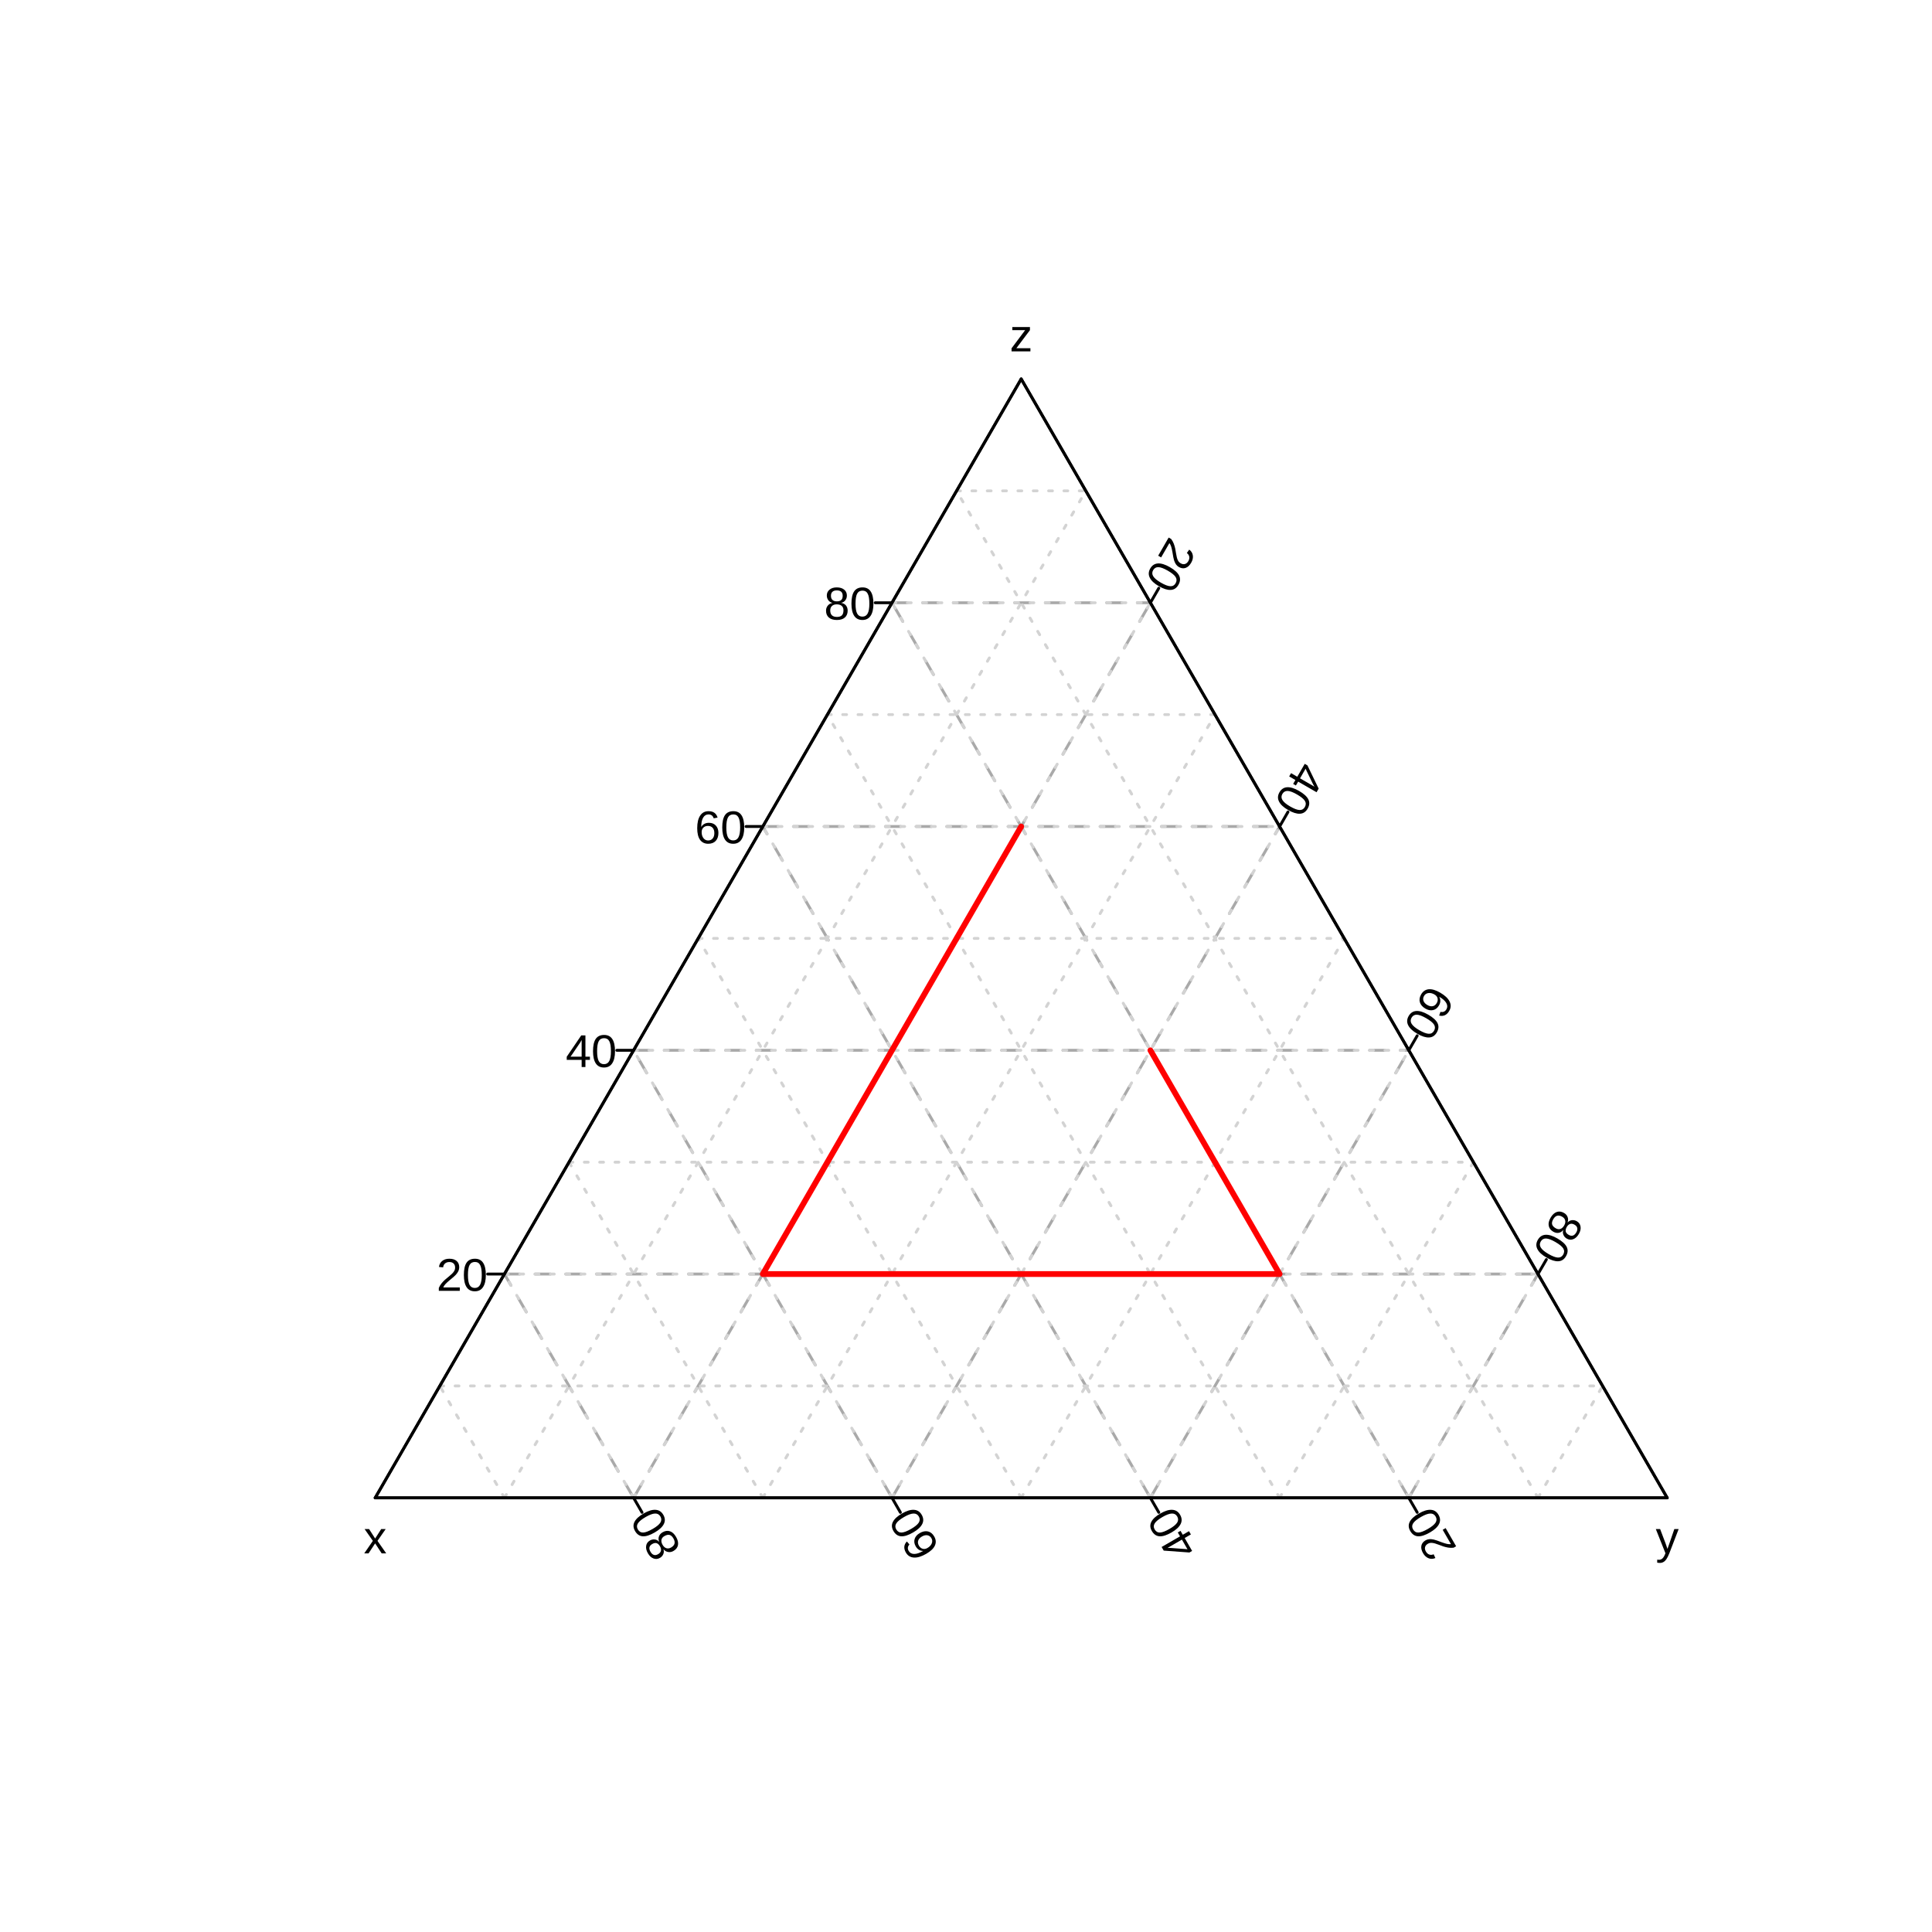
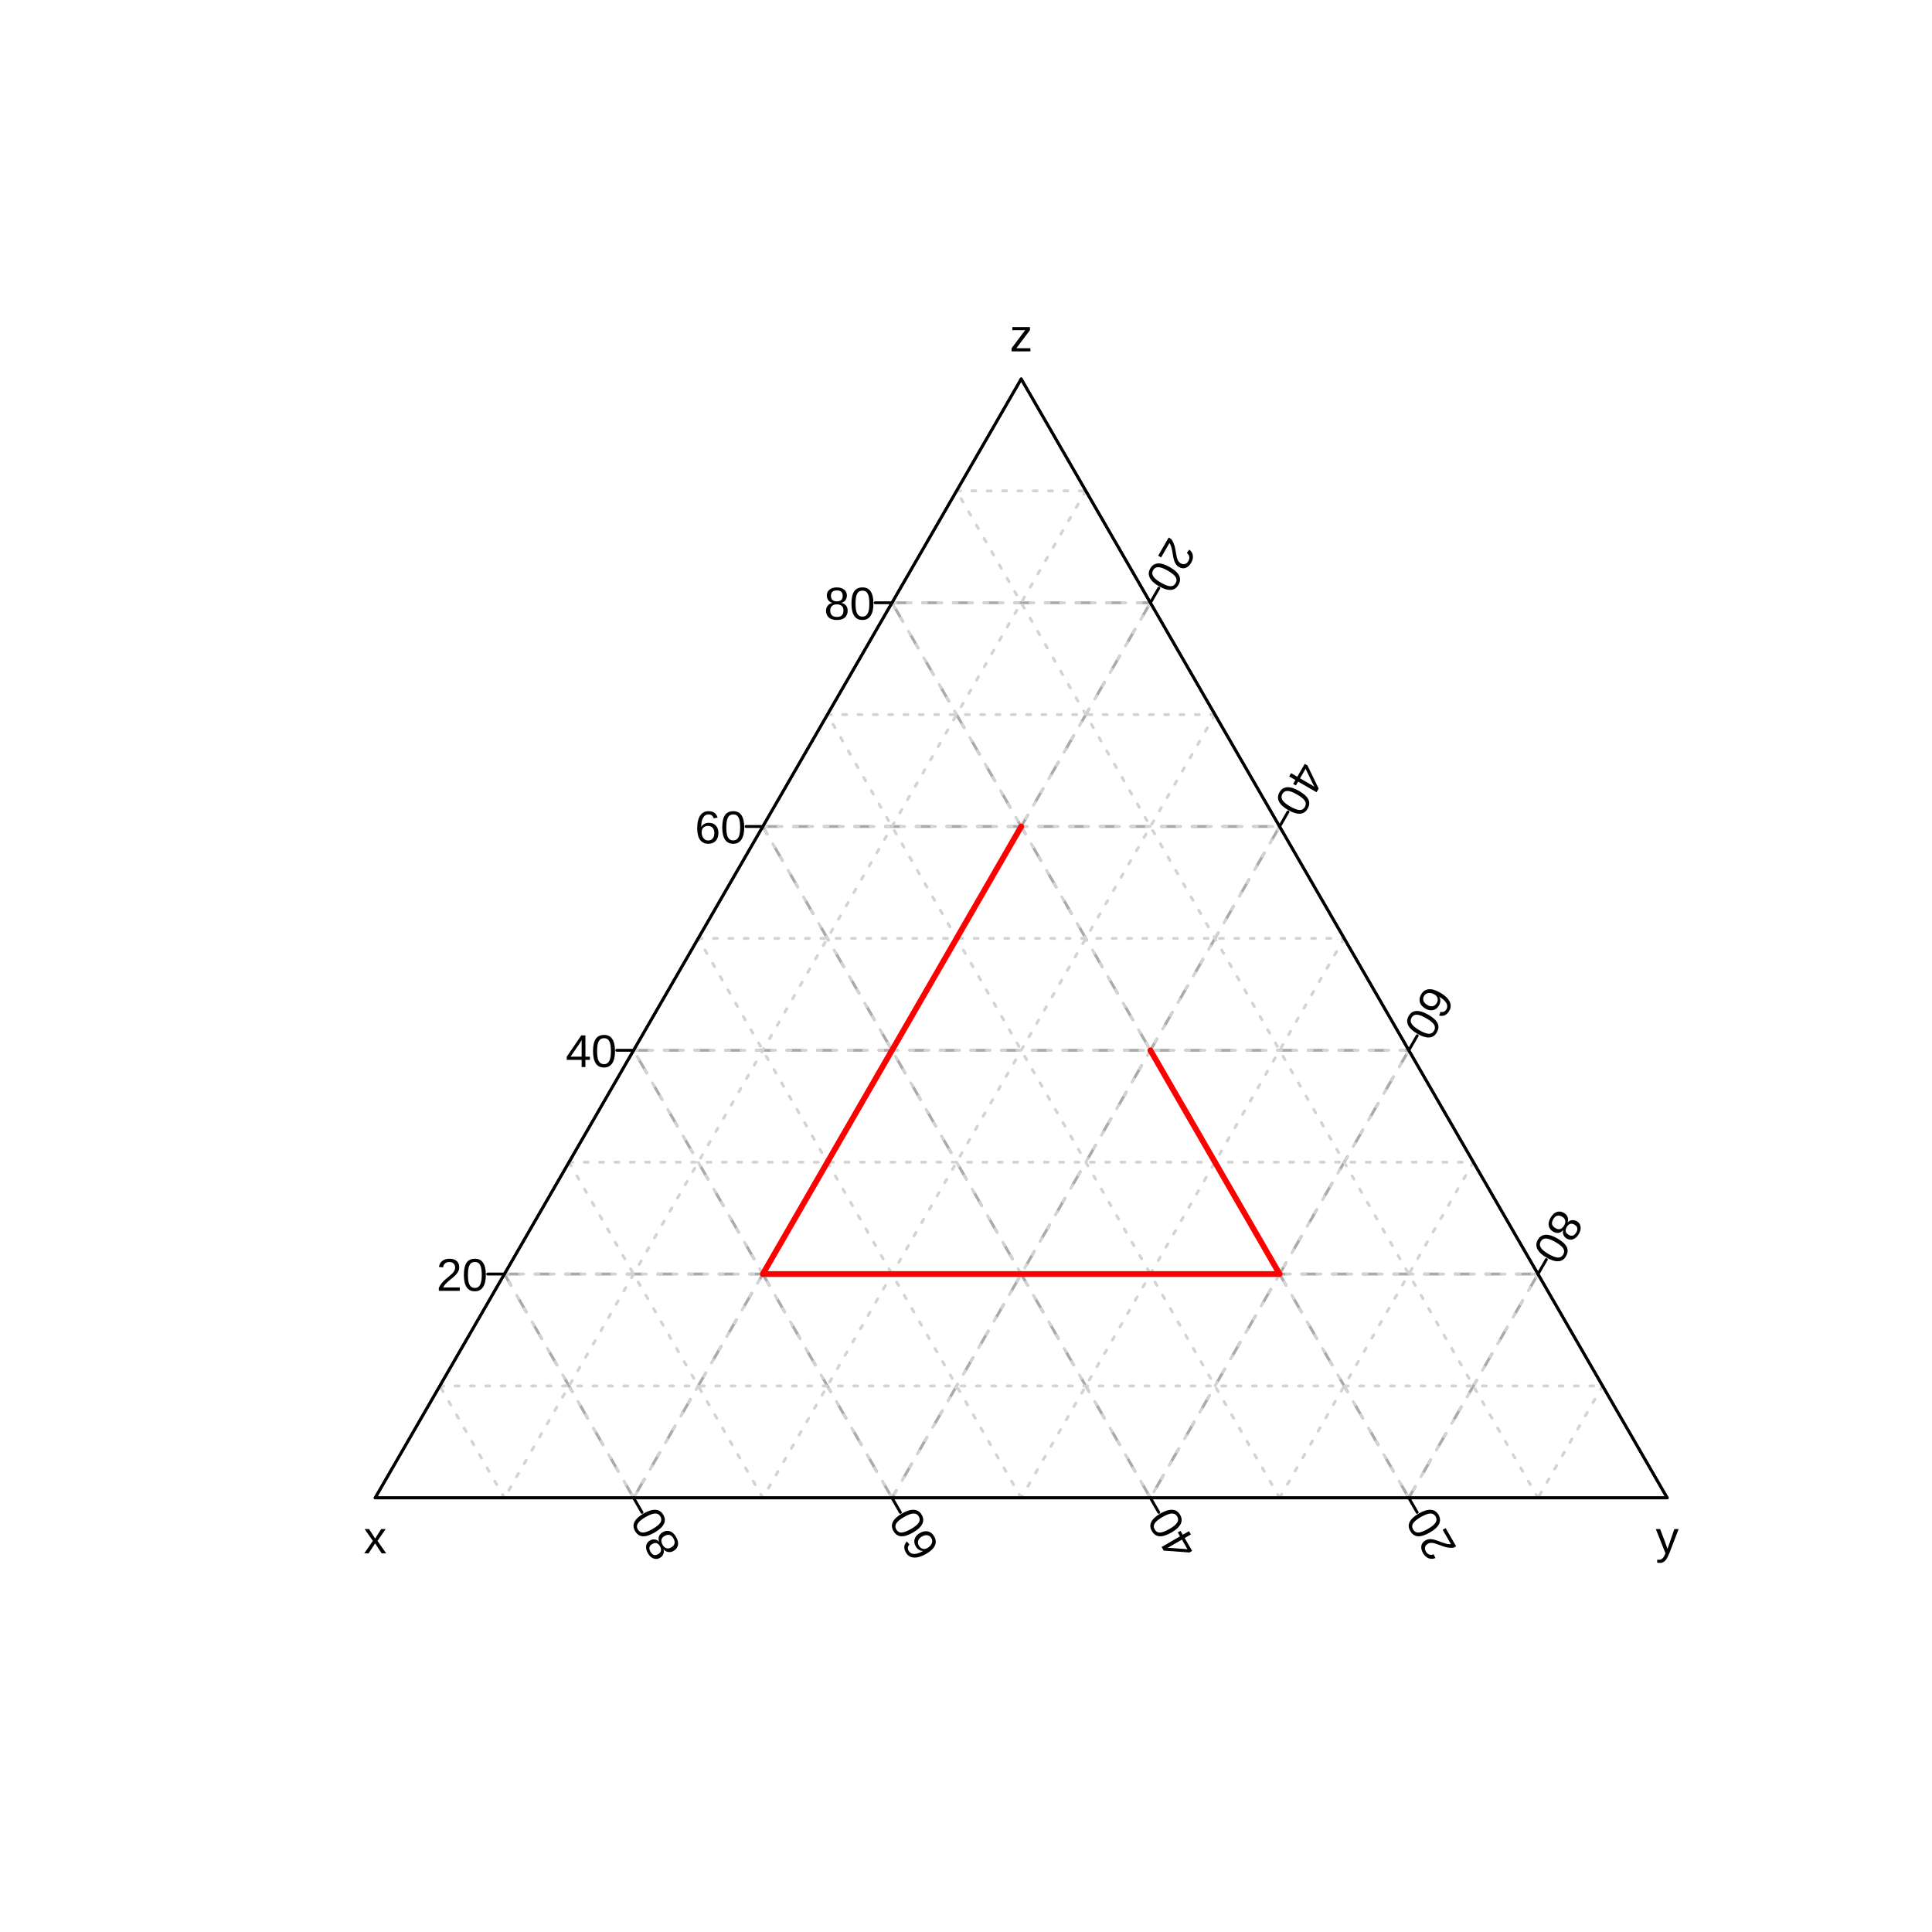
<svg xmlns="http://www.w3.org/2000/svg" class="svglite" width="504.00pt" height="504.00pt" viewBox="0 0 504.00 504.00">
  <defs>
    <style type="text/css">
    .svglite line, .svglite polyline, .svglite polygon, .svglite path, .svglite rect, .svglite circle {
      fill: none;
      stroke: #000000;
      stroke-linecap: round;
      stroke-linejoin: round;
      stroke-miterlimit: 10.00;
    }
    .svglite text {
      white-space: pre;
    }
  </style>
  </defs>
  <rect width="100%" height="100%" style="stroke: none; fill: #FFFFFF;" />
  <defs>
    <clipPath id="cpMC4wMHw1MDQuMDB8MC4wMHw1MDQuMDA=">
      <rect x="0.00" y="0.00" width="504.00" height="504.00" />
    </clipPath>
  </defs>
  <g clip-path="url(#cpMC4wMHw1MDQuMDB8MC4wMHw1MDQuMDA=)">
</g>
  <defs>
    <clipPath id="cpODAuNjR8NDUyLjE2fDU5LjA0fDQzMC41Ng==">
      <rect x="80.64" y="59.04" width="371.52" height="371.52" />
    </clipPath>
  </defs>
  <g clip-path="url(#cpODAuNjR8NDUyLjE2fDU5LjA0fDQzMC41Ng==)">
    <line x1="367.51" y1="390.74" x2="232.70" y2="157.24" style="stroke-width: 0.75; stroke: #A9A9A9; stroke-dasharray: 4.00,4.00;" />
-     <line x1="367.51" y1="390.74" x2="401.21" y2="332.36" style="stroke-width: 0.75; stroke: #A9A9A9; stroke-dasharray: 4.00,4.00;" />
+     <line x1="300.10" y1="157.24" x2="165.29" y2="390.74" style="stroke-width: 0.75; stroke: #A9A9A9; stroke-dasharray: 4.00,4.00;" />
    <line x1="131.59" y1="332.36" x2="401.21" y2="332.36" style="stroke-width: 0.75; stroke: #A9A9A9; stroke-dasharray: 4.00,4.00;" />
    <line x1="300.10" y1="390.74" x2="198.99" y2="215.61" style="stroke-width: 0.75; stroke: #A9A9A9; stroke-dasharray: 4.00,4.00;" />
-     <line x1="300.10" y1="390.74" x2="367.51" y2="273.99" style="stroke-width: 0.75; stroke: #A9A9A9; stroke-dasharray: 4.00,4.00;" />
+     <line x1="333.81" y1="215.61" x2="232.70" y2="390.74" style="stroke-width: 0.75; stroke: #A9A9A9; stroke-dasharray: 4.00,4.00;" />
    <line x1="165.29" y1="273.99" x2="367.51" y2="273.99" style="stroke-width: 0.75; stroke: #A9A9A9; stroke-dasharray: 4.00,4.00;" />
    <line x1="232.70" y1="390.74" x2="165.29" y2="273.99" style="stroke-width: 0.75; stroke: #A9A9A9; stroke-dasharray: 4.00,4.00;" />
-     <line x1="232.70" y1="390.74" x2="333.81" y2="215.61" style="stroke-width: 0.75; stroke: #A9A9A9; stroke-dasharray: 4.00,4.00;" />
+     <line x1="367.51" y1="273.99" x2="300.10" y2="390.74" style="stroke-width: 0.75; stroke: #A9A9A9; stroke-dasharray: 4.00,4.00;" />
    <line x1="198.99" y1="215.61" x2="333.81" y2="215.61" style="stroke-width: 0.75; stroke: #A9A9A9; stroke-dasharray: 4.00,4.00;" />
    <line x1="165.29" y1="390.74" x2="131.59" y2="332.36" style="stroke-width: 0.75; stroke: #A9A9A9; stroke-dasharray: 4.00,4.00;" />
-     <line x1="165.29" y1="390.74" x2="300.10" y2="157.24" style="stroke-width: 0.75; stroke: #A9A9A9; stroke-dasharray: 4.00,4.00;" />
+     <line x1="401.21" y1="332.36" x2="367.51" y2="390.74" style="stroke-width: 0.75; stroke: #A9A9A9; stroke-dasharray: 4.00,4.00;" />
    <line x1="232.70" y1="157.24" x2="300.10" y2="157.24" style="stroke-width: 0.75; stroke: #A9A9A9; stroke-dasharray: 4.00,4.00;" />
    <line x1="401.21" y1="390.74" x2="249.55" y2="128.05" style="stroke-width: 0.75; stroke: #D3D3D3; stroke-dasharray: 1.00,3.00;" />
-     <line x1="401.21" y1="390.74" x2="418.07" y2="361.55" style="stroke-width: 0.75; stroke: #D3D3D3; stroke-dasharray: 1.00,3.00;" />
+     <line x1="283.25" y1="128.05" x2="131.59" y2="390.74" style="stroke-width: 0.75; stroke: #D3D3D3; stroke-dasharray: 1.00,3.00;" />
    <line x1="114.73" y1="361.55" x2="418.07" y2="361.55" style="stroke-width: 0.75; stroke: #D3D3D3; stroke-dasharray: 1.00,3.00;" />
    <line x1="367.51" y1="390.74" x2="232.70" y2="157.24" style="stroke-width: 0.75; stroke: #D3D3D3; stroke-dasharray: 1.00,3.00;" />
-     <line x1="367.51" y1="390.74" x2="401.21" y2="332.36" style="stroke-width: 0.75; stroke: #D3D3D3; stroke-dasharray: 1.00,3.00;" />
+     <line x1="300.10" y1="157.24" x2="165.29" y2="390.74" style="stroke-width: 0.75; stroke: #D3D3D3; stroke-dasharray: 1.00,3.00;" />
    <line x1="131.59" y1="332.36" x2="401.21" y2="332.36" style="stroke-width: 0.75; stroke: #D3D3D3; stroke-dasharray: 1.00,3.00;" />
    <line x1="333.81" y1="390.74" x2="215.84" y2="186.42" style="stroke-width: 0.75; stroke: #D3D3D3; stroke-dasharray: 1.00,3.00;" />
-     <line x1="333.81" y1="390.74" x2="384.36" y2="303.18" style="stroke-width: 0.75; stroke: #D3D3D3; stroke-dasharray: 1.00,3.00;" />
+     <line x1="316.96" y1="186.42" x2="198.99" y2="390.74" style="stroke-width: 0.75; stroke: #D3D3D3; stroke-dasharray: 1.00,3.00;" />
    <line x1="148.44" y1="303.18" x2="384.36" y2="303.18" style="stroke-width: 0.75; stroke: #D3D3D3; stroke-dasharray: 1.00,3.00;" />
    <line x1="300.10" y1="390.74" x2="198.99" y2="215.61" style="stroke-width: 0.75; stroke: #D3D3D3; stroke-dasharray: 1.00,3.00;" />
-     <line x1="300.10" y1="390.74" x2="367.51" y2="273.99" style="stroke-width: 0.75; stroke: #D3D3D3; stroke-dasharray: 1.00,3.00;" />
+     <line x1="333.81" y1="215.61" x2="232.70" y2="390.74" style="stroke-width: 0.75; stroke: #D3D3D3; stroke-dasharray: 1.00,3.00;" />
    <line x1="165.29" y1="273.99" x2="367.51" y2="273.99" style="stroke-width: 0.75; stroke: #D3D3D3; stroke-dasharray: 1.00,3.00;" />
    <line x1="266.40" y1="390.74" x2="182.14" y2="244.80" style="stroke-width: 0.75; stroke: #D3D3D3; stroke-dasharray: 1.00,3.00;" />
-     <line x1="266.40" y1="390.74" x2="350.66" y2="244.80" style="stroke-width: 0.75; stroke: #D3D3D3; stroke-dasharray: 1.00,3.00;" />
+     <line x1="350.66" y1="244.80" x2="266.40" y2="390.74" style="stroke-width: 0.75; stroke: #D3D3D3; stroke-dasharray: 1.00,3.00;" />
    <line x1="182.14" y1="244.80" x2="350.66" y2="244.80" style="stroke-width: 0.75; stroke: #D3D3D3; stroke-dasharray: 1.00,3.00;" />
    <line x1="232.70" y1="390.74" x2="165.29" y2="273.99" style="stroke-width: 0.75; stroke: #D3D3D3; stroke-dasharray: 1.00,3.00;" />
-     <line x1="232.70" y1="390.74" x2="333.81" y2="215.61" style="stroke-width: 0.75; stroke: #D3D3D3; stroke-dasharray: 1.00,3.00;" />
+     <line x1="367.51" y1="273.99" x2="300.10" y2="390.74" style="stroke-width: 0.75; stroke: #D3D3D3; stroke-dasharray: 1.00,3.00;" />
    <line x1="198.99" y1="215.61" x2="333.81" y2="215.61" style="stroke-width: 0.75; stroke: #D3D3D3; stroke-dasharray: 1.00,3.00;" />
    <line x1="198.99" y1="390.74" x2="148.44" y2="303.18" style="stroke-width: 0.75; stroke: #D3D3D3; stroke-dasharray: 1.00,3.00;" />
-     <line x1="198.99" y1="390.74" x2="316.96" y2="186.42" style="stroke-width: 0.75; stroke: #D3D3D3; stroke-dasharray: 1.00,3.00;" />
+     <line x1="384.36" y1="303.18" x2="333.81" y2="390.74" style="stroke-width: 0.75; stroke: #D3D3D3; stroke-dasharray: 1.00,3.00;" />
    <line x1="215.84" y1="186.42" x2="316.96" y2="186.42" style="stroke-width: 0.75; stroke: #D3D3D3; stroke-dasharray: 1.00,3.00;" />
    <line x1="165.29" y1="390.74" x2="131.59" y2="332.36" style="stroke-width: 0.75; stroke: #D3D3D3; stroke-dasharray: 1.00,3.00;" />
-     <line x1="165.29" y1="390.74" x2="300.10" y2="157.24" style="stroke-width: 0.75; stroke: #D3D3D3; stroke-dasharray: 1.00,3.00;" />
+     <line x1="401.21" y1="332.36" x2="367.51" y2="390.74" style="stroke-width: 0.75; stroke: #D3D3D3; stroke-dasharray: 1.00,3.00;" />
    <line x1="232.70" y1="157.24" x2="300.10" y2="157.24" style="stroke-width: 0.75; stroke: #D3D3D3; stroke-dasharray: 1.00,3.00;" />
    <line x1="131.59" y1="390.74" x2="114.73" y2="361.55" style="stroke-width: 0.75; stroke: #D3D3D3; stroke-dasharray: 1.00,3.00;" />
-     <line x1="131.59" y1="390.74" x2="283.25" y2="128.05" style="stroke-width: 0.75; stroke: #D3D3D3; stroke-dasharray: 1.00,3.00;" />
+     <line x1="418.07" y1="361.55" x2="401.21" y2="390.74" style="stroke-width: 0.75; stroke: #D3D3D3; stroke-dasharray: 1.00,3.00;" />
    <line x1="249.55" y1="128.05" x2="283.25" y2="128.05" style="stroke-width: 0.75; stroke: #D3D3D3; stroke-dasharray: 1.00,3.00;" />
+     <text transform="translate(373.49,392.34) rotate(-120)" text-anchor="end" style="font-size: 12.00px; font-family: &quot;Arial&quot;;" textLength="15.28px" lengthAdjust="spacingAndGlyphs">20</text>
+     <text transform="translate(306.08,392.34) rotate(-120)" text-anchor="end" style="font-size: 12.00px; font-family: &quot;Arial&quot;;" textLength="15.28px" lengthAdjust="spacingAndGlyphs">40</text>
+     <text transform="translate(238.67,392.34) rotate(-120)" text-anchor="end" style="font-size: 12.00px; font-family: &quot;Arial&quot;;" textLength="15.28px" lengthAdjust="spacingAndGlyphs">60</text>
    <text transform="translate(171.26,392.34) rotate(-120)" text-anchor="end" style="font-size: 12.00px; font-family: &quot;Arial&quot;;" textLength="15.28px" lengthAdjust="spacingAndGlyphs">80</text>
-     <text transform="translate(238.67,392.34) rotate(-120)" text-anchor="end" style="font-size: 12.00px; font-family: &quot;Arial&quot;;" textLength="15.28px" lengthAdjust="spacingAndGlyphs">60</text>
-     <text transform="translate(306.08,392.34) rotate(-120)" text-anchor="end" style="font-size: 12.00px; font-family: &quot;Arial&quot;;" textLength="15.28px" lengthAdjust="spacingAndGlyphs">40</text>
-     <text transform="translate(373.49,392.34) rotate(-120)" text-anchor="end" style="font-size: 12.00px; font-family: &quot;Arial&quot;;" textLength="15.28px" lengthAdjust="spacingAndGlyphs">20</text>
    <line x1="97.88" y1="390.74" x2="434.92" y2="390.74" style="stroke-width: 0.75;" />
+     <line x1="367.51" y1="390.74" x2="369.70" y2="394.53" style="stroke-width: 0.75;" />
+     <line x1="300.10" y1="390.74" x2="302.29" y2="394.53" style="stroke-width: 0.75;" />
+     <line x1="232.70" y1="390.74" x2="234.88" y2="394.53" style="stroke-width: 0.75;" />
    <line x1="165.29" y1="390.74" x2="167.48" y2="394.53" style="stroke-width: 0.75;" />
-     <line x1="232.70" y1="390.74" x2="234.88" y2="394.53" style="stroke-width: 0.75;" />
-     <line x1="300.10" y1="390.74" x2="302.29" y2="394.53" style="stroke-width: 0.75;" />
-     <line x1="367.51" y1="390.74" x2="369.70" y2="394.53" style="stroke-width: 0.75;" />
+     <text transform="translate(298.50,151.26) rotate(-240)" text-anchor="end" style="font-size: 12.00px; font-family: &quot;Arial&quot;;" textLength="15.28px" lengthAdjust="spacingAndGlyphs">20</text>
+     <text transform="translate(332.21,209.64) rotate(-240)" text-anchor="end" style="font-size: 12.00px; font-family: &quot;Arial&quot;;" textLength="15.28px" lengthAdjust="spacingAndGlyphs">40</text>
+     <text transform="translate(365.91,268.01) rotate(-240)" text-anchor="end" style="font-size: 12.00px; font-family: &quot;Arial&quot;;" textLength="15.28px" lengthAdjust="spacingAndGlyphs">60</text>
    <text transform="translate(399.61,326.39) rotate(-240)" text-anchor="end" style="font-size: 12.00px; font-family: &quot;Arial&quot;;" textLength="15.28px" lengthAdjust="spacingAndGlyphs">80</text>
-     <text transform="translate(365.91,268.01) rotate(-240)" text-anchor="end" style="font-size: 12.00px; font-family: &quot;Arial&quot;;" textLength="15.28px" lengthAdjust="spacingAndGlyphs">60</text>
-     <text transform="translate(332.21,209.64) rotate(-240)" text-anchor="end" style="font-size: 12.00px; font-family: &quot;Arial&quot;;" textLength="15.28px" lengthAdjust="spacingAndGlyphs">40</text>
-     <text transform="translate(298.50,151.26) rotate(-240)" text-anchor="end" style="font-size: 12.00px; font-family: &quot;Arial&quot;;" textLength="15.28px" lengthAdjust="spacingAndGlyphs">20</text>
    <line x1="434.92" y1="390.74" x2="266.40" y2="98.86" style="stroke-width: 0.75;" />
+     <line x1="300.10" y1="157.24" x2="302.29" y2="153.45" style="stroke-width: 0.75;" />
+     <line x1="333.81" y1="215.61" x2="335.99" y2="211.82" style="stroke-width: 0.75;" />
+     <line x1="367.51" y1="273.99" x2="369.70" y2="270.20" style="stroke-width: 0.75;" />
    <line x1="401.21" y1="332.36" x2="403.40" y2="328.58" style="stroke-width: 0.75;" />
-     <line x1="367.51" y1="273.99" x2="369.70" y2="270.20" style="stroke-width: 0.75;" />
-     <line x1="333.81" y1="215.61" x2="335.99" y2="211.82" style="stroke-width: 0.75;" />
-     <line x1="300.10" y1="157.24" x2="302.29" y2="153.45" style="stroke-width: 0.75;" />
+     <text x="127.21" y="336.74" text-anchor="end" style="font-size: 12.00px; font-family: &quot;Arial&quot;;" textLength="15.28px" lengthAdjust="spacingAndGlyphs">20</text>
+     <text x="160.91" y="278.36" text-anchor="end" style="font-size: 12.00px; font-family: &quot;Arial&quot;;" textLength="15.28px" lengthAdjust="spacingAndGlyphs">40</text>
+     <text x="194.62" y="219.99" text-anchor="end" style="font-size: 12.00px; font-family: &quot;Arial&quot;;" textLength="15.28px" lengthAdjust="spacingAndGlyphs">60</text>
    <text x="228.32" y="161.61" text-anchor="end" style="font-size: 12.00px; font-family: &quot;Arial&quot;;" textLength="15.28px" lengthAdjust="spacingAndGlyphs">80</text>
-     <text x="194.62" y="219.99" text-anchor="end" style="font-size: 12.00px; font-family: &quot;Arial&quot;;" textLength="15.28px" lengthAdjust="spacingAndGlyphs">60</text>
-     <text x="160.91" y="278.36" text-anchor="end" style="font-size: 12.00px; font-family: &quot;Arial&quot;;" textLength="15.28px" lengthAdjust="spacingAndGlyphs">40</text>
-     <text x="127.21" y="336.74" text-anchor="end" style="font-size: 12.00px; font-family: &quot;Arial&quot;;" textLength="15.28px" lengthAdjust="spacingAndGlyphs">20</text>
    <line x1="266.40" y1="98.86" x2="97.88" y2="390.74" style="stroke-width: 0.75;" />
+     <line x1="131.59" y1="332.36" x2="127.21" y2="332.36" style="stroke-width: 0.75;" />
+     <line x1="165.29" y1="273.99" x2="160.91" y2="273.99" style="stroke-width: 0.75;" />
+     <line x1="198.99" y1="215.61" x2="194.62" y2="215.61" style="stroke-width: 0.75;" />
    <line x1="232.70" y1="157.24" x2="228.32" y2="157.24" style="stroke-width: 0.75;" />
-     <line x1="198.99" y1="215.61" x2="194.62" y2="215.61" style="stroke-width: 0.75;" />
-     <line x1="165.29" y1="273.99" x2="160.91" y2="273.99" style="stroke-width: 0.75;" />
-     <line x1="131.59" y1="332.36" x2="127.21" y2="332.36" style="stroke-width: 0.75;" />
    <polygon points="97.88,390.74 266.40,98.86 434.92,390.74 " style="stroke-width: 0.75;" />
    <text x="97.88" y="405.23" text-anchor="middle" style="font-size: 12.00px; font-family: &quot;Arial&quot;;" textLength="7.11px" lengthAdjust="spacingAndGlyphs">x</text>
    <text x="434.92" y="405.23" text-anchor="middle" style="font-size: 12.00px; font-family: &quot;Arial&quot;;" textLength="7.11px" lengthAdjust="spacingAndGlyphs">y</text>
    <text x="266.40" y="91.66" text-anchor="middle" style="font-size: 12.00px; font-family: &quot;Arial&quot;;" textLength="6.30px" lengthAdjust="spacingAndGlyphs">z</text>
    <polyline points="266.40,215.61 198.99,332.36 333.81,332.36 300.10,273.99 " style="stroke-width: 1.50; stroke: #FF0000;" />
  </g>
</svg>
